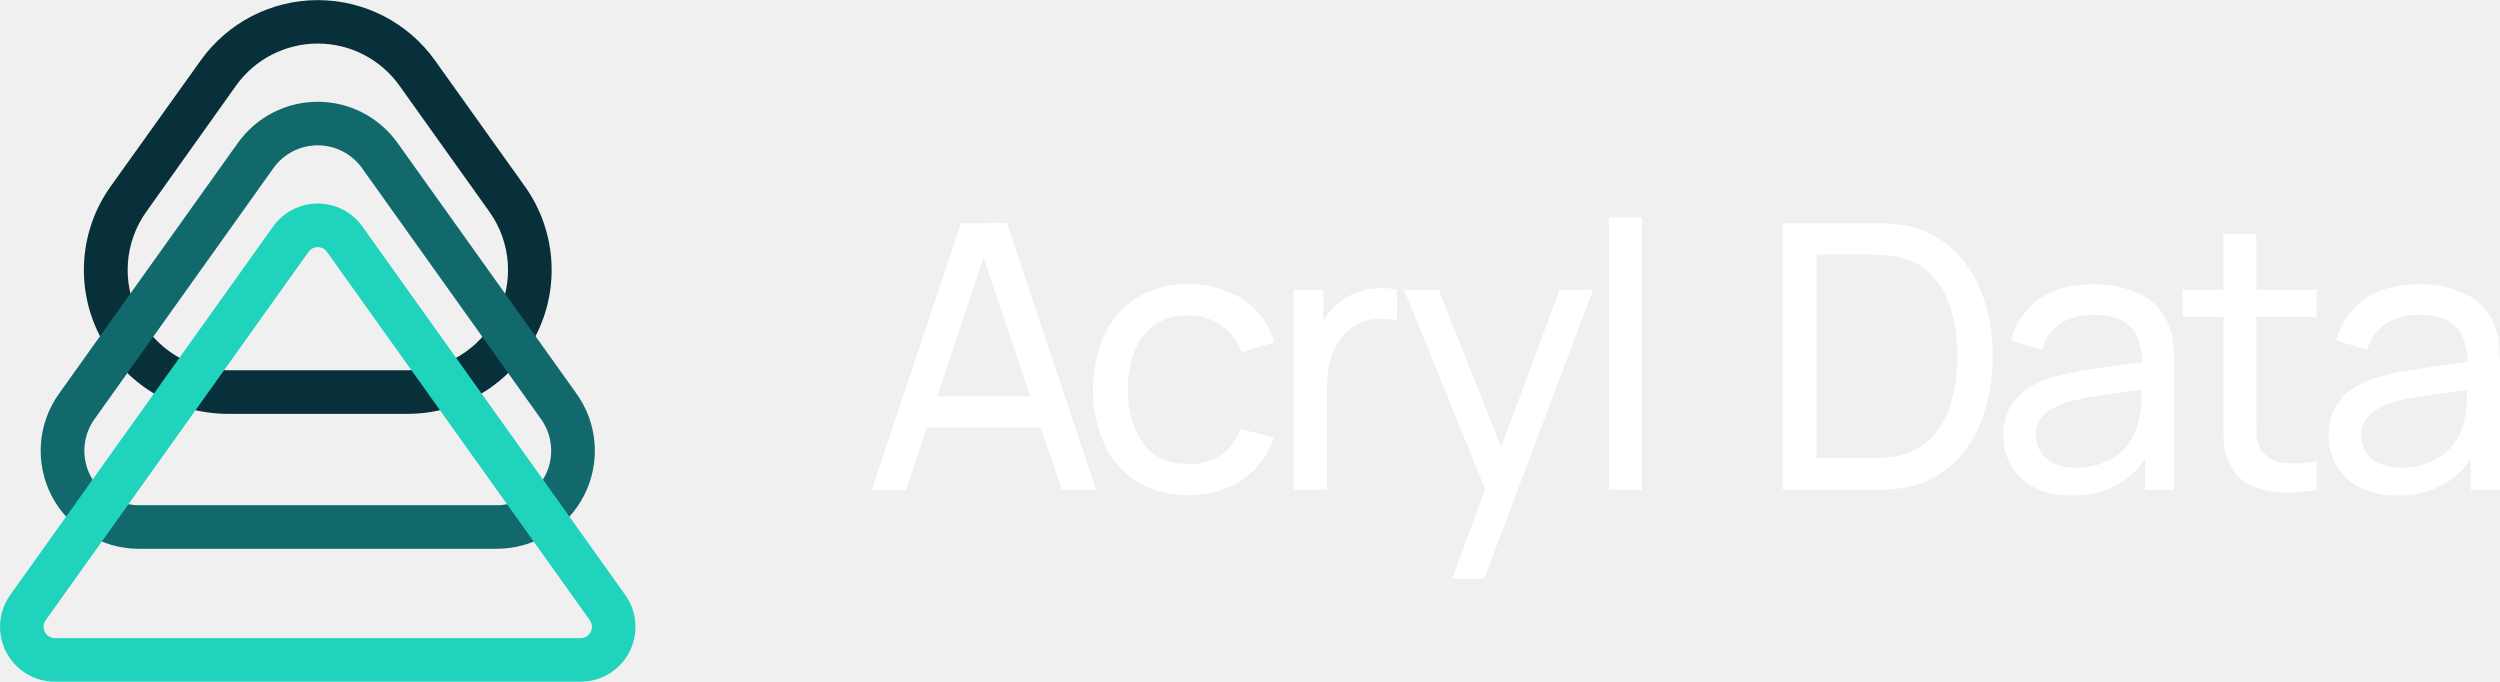
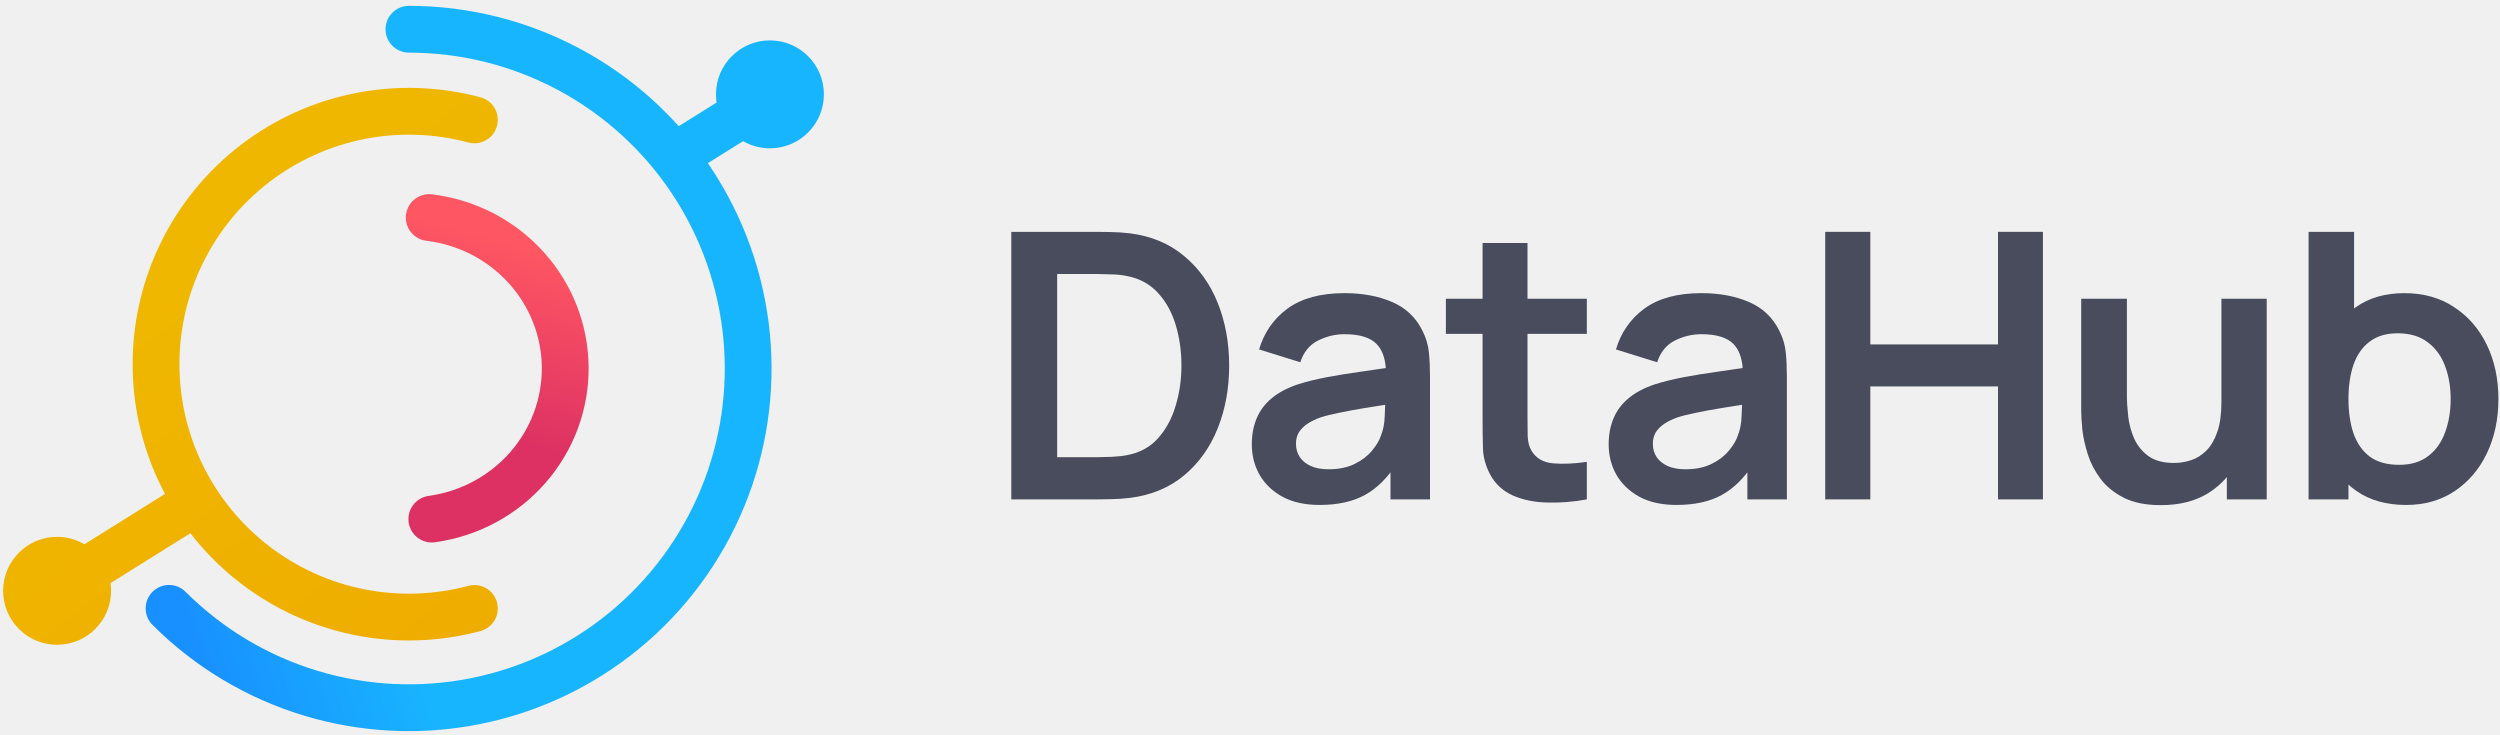
- <svg xmlns="http://www.w3.org/2000/svg" viewBox="0 0 459.11 125.19">
+ <svg xmlns="http://www.w3.org/2000/svg" width="381" height="112" viewBox="0 0 381 112" fill="none">
+   <path fill-rule="evenodd" clip-rule="evenodd" d="M55.497 21.196C60.759 20.149 66.191 20.327 71.373 21.715C73.275 22.225 75.231 21.096 75.74 19.194C76.25 17.292 75.121 15.337 73.219 14.827C66.98 13.156 60.441 12.942 54.106 14.202C47.772 15.462 41.812 18.162 36.688 22.094C31.564 26.026 27.413 31.084 24.556 36.876C21.699 42.669 20.214 49.041 20.214 55.5C20.214 61.959 21.699 68.331 24.556 74.123C24.746 74.509 24.942 74.892 25.144 75.271L12.863 82.947C11.642 82.229 10.219 81.817 8.7 81.817C4.158 81.817 0.476 85.499 0.476 90.041C0.476 94.583 4.158 98.265 8.7 98.265C13.242 98.265 16.924 94.583 16.924 90.041C16.924 89.643 16.896 89.252 16.841 88.87L29.014 81.262C31.225 84.12 33.802 86.692 36.688 88.906C41.812 92.838 47.772 95.538 54.106 96.798C60.441 98.058 66.98 97.844 73.219 96.172C75.121 95.663 76.25 93.707 75.74 91.805C75.231 89.903 73.275 88.775 71.373 89.284C66.191 90.673 60.759 90.851 55.497 89.804C50.236 88.757 45.285 86.514 41.029 83.248C36.773 79.982 33.325 75.781 30.952 70.969C28.579 66.158 27.345 60.865 27.345 55.5C27.345 50.135 28.579 44.842 30.952 40.03C33.325 35.219 36.773 31.017 41.029 27.751C45.285 24.485 50.236 22.242 55.497 21.196Z" fill="url(#paint0_linear_5_4491)" />
+   <path d="M65.41 33.156C71.114 33.846 76.356 36.551 80.165 40.751C83.974 44.95 86.092 50.356 86.14 55.962C86.188 61.567 84.164 67.007 80.43 71.268C76.694 75.531 71.5 78.323 65.809 79.108" stroke="url(#paint1_linear_5_4491)" stroke-width="7.131" stroke-linecap="round" stroke-linejoin="round" />
+   <path fill-rule="evenodd" clip-rule="evenodd" d="M62.321 0.892C60.352 0.892 58.755 2.488 58.755 4.457C58.755 6.426 60.352 8.023 62.321 8.023C70.237 8.023 78.03 9.975 85.011 13.706C91.993 17.438 97.946 22.833 102.343 29.415C106.741 35.997 109.448 43.562 110.224 51.439C111 59.317 109.821 67.264 106.792 74.578C103.762 81.891 98.976 88.344 92.857 93.366C86.738 98.388 79.475 101.823 71.712 103.367C63.948 104.911 55.923 104.517 48.348 102.219C40.773 99.921 33.882 95.791 28.285 90.194C26.892 88.801 24.634 88.801 23.242 90.194C21.85 91.586 21.85 93.844 23.242 95.236C29.669 101.663 37.581 106.405 46.278 109.043C54.975 111.682 64.189 112.134 73.103 110.361C82.016 108.588 90.356 104.644 97.381 98.878C104.407 93.113 109.902 85.703 113.38 77.307C116.858 68.91 118.211 59.785 117.32 50.74C116.43 41.696 113.322 33.01 108.273 25.453C108.142 25.257 108.009 25.062 107.876 24.867L113.243 21.513C114.448 22.207 115.847 22.603 117.337 22.603C121.88 22.603 125.562 18.921 125.562 14.379C125.562 9.837 121.88 6.155 117.337 6.155C112.795 6.155 109.113 9.837 109.113 14.379C109.113 14.803 109.145 15.219 109.207 15.626L103.439 19.231C99.156 14.461 94.062 10.458 88.373 7.417C80.358 3.133 71.409 0.892 62.321 0.892Z" fill="url(#paint2_linear_5_4491)" />
+   <path d="M366.692 76.955C363.687 76.955 361.167 76.247 359.132 74.831C357.097 73.415 355.566 71.49 354.539 69.055C353.512 66.601 352.999 63.855 352.999 60.815C352.999 57.739 353.512 54.983 354.539 52.548C355.566 50.113 357.069 48.197 359.046 46.8C361.043 45.384 363.506 44.676 366.435 44.676C369.345 44.676 371.865 45.384 373.995 46.8C376.144 48.197 377.808 50.113 378.987 52.548C380.166 54.964 380.756 57.72 380.756 60.815C380.756 63.873 380.175 66.62 379.015 69.055C377.855 71.49 376.22 73.415 374.109 74.831C371.998 76.247 369.525 76.955 366.692 76.955ZM351.829 76.105V35.333H358.761V54.643H357.905V76.105H351.829ZM365.636 70.839C367.424 70.839 368.898 70.395 370.058 69.508C371.218 68.621 372.074 67.422 372.625 65.912C373.196 64.383 373.481 62.684 373.481 60.815C373.481 58.965 373.196 57.286 372.625 55.776C372.055 54.246 371.17 53.038 369.972 52.151C368.774 51.245 367.253 50.792 365.408 50.792C363.658 50.792 362.232 51.217 361.129 52.066C360.026 52.897 359.208 54.067 358.676 55.577C358.162 57.069 357.905 58.815 357.905 60.815C357.905 62.797 358.162 64.543 358.676 66.054C359.208 67.564 360.035 68.743 361.157 69.593C362.299 70.423 363.791 70.839 365.636 70.839Z" fill="#484C5C" />
+   <path d="M329.302 76.982C327.02 76.982 325.137 76.605 323.654 75.85C322.17 75.094 320.991 74.132 320.116 72.962C319.241 71.791 318.595 70.545 318.176 69.224C317.758 67.903 317.482 66.657 317.349 65.487C317.235 64.297 317.178 63.335 317.178 62.598V45.525H324.139V60.248C324.139 61.192 324.205 62.259 324.338 63.448C324.471 64.618 324.776 65.751 325.251 66.846C325.746 67.921 326.468 68.809 327.419 69.507C328.389 70.206 329.692 70.555 331.327 70.555C332.202 70.555 333.068 70.413 333.923 70.13C334.779 69.847 335.549 69.366 336.234 68.686C336.938 67.988 337.499 67.034 337.917 65.826C338.336 64.618 338.545 63.089 338.545 61.239L342.624 62.967C342.624 65.571 342.111 67.931 341.084 70.045C340.076 72.159 338.583 73.849 336.605 75.113C334.627 76.359 332.193 76.982 329.302 76.982ZM339.372 76.104V66.619H338.545V45.525H345.448V76.104H339.372Z" fill="#484C5C" />
+   <path d="M278.163 76.105V35.333H285.038V52.491H304.494V35.333H311.34V76.105H304.494V58.89H285.038V76.105H278.163Z" fill="#484C5C" />
+   <path d="M255.488 76.953C253.263 76.953 251.38 76.538 249.84 75.707C248.299 74.858 247.13 73.735 246.331 72.338C245.551 70.941 245.161 69.403 245.161 67.723C245.161 66.251 245.408 64.929 245.903 63.759C246.397 62.57 247.158 61.55 248.185 60.701C249.212 59.833 250.543 59.125 252.179 58.577C253.415 58.181 254.86 57.822 256.515 57.501C258.188 57.181 259.995 56.888 261.935 56.624C263.894 56.34 265.938 56.038 268.068 55.718L265.615 57.105C265.634 54.991 265.159 53.434 264.189 52.433C263.219 51.433 261.583 50.932 259.282 50.932C257.894 50.932 256.553 51.253 255.26 51.895C253.966 52.537 253.063 53.641 252.55 55.208L246.274 53.254C247.034 50.668 248.48 48.592 250.61 47.025C252.759 45.458 255.65 44.675 259.282 44.675C262.021 44.675 264.426 45.119 266.499 46.006C268.591 46.893 270.141 48.346 271.149 50.366C271.701 51.442 272.034 52.546 272.148 53.679C272.262 54.793 272.319 56.01 272.319 57.332V76.104H266.3V69.478L267.298 70.554C265.91 72.763 264.284 74.386 262.42 75.424C260.575 76.444 258.265 76.953 255.488 76.953ZM256.857 71.517C258.417 71.517 259.748 71.243 260.851 70.696C261.954 70.148 262.829 69.478 263.476 68.686C264.141 67.893 264.588 67.147 264.816 66.449C265.178 65.581 265.377 64.59 265.415 63.476C265.472 62.343 265.501 61.428 265.501 60.729L267.612 61.352C265.539 61.673 263.761 61.956 262.277 62.202C260.794 62.447 259.52 62.683 258.455 62.91C257.39 63.117 256.448 63.353 255.631 63.617C254.832 63.901 254.157 64.231 253.605 64.608C253.054 64.986 252.626 65.42 252.321 65.911C252.036 66.402 251.894 66.977 251.894 67.638C251.894 68.393 252.084 69.063 252.464 69.648C252.844 70.215 253.396 70.668 254.119 71.007C254.86 71.347 255.773 71.517 256.857 71.517Z" fill="#484C5C" />
+   <path d="M241.833 76.106C239.798 76.484 237.801 76.644 235.842 76.588C233.902 76.55 232.162 76.201 230.622 75.54C229.081 74.861 227.911 73.794 227.113 72.341C226.409 71.019 226.038 69.67 226 68.292C225.962 66.914 225.943 65.356 225.943 63.62V37.033H232.79V63.224C232.79 64.45 232.799 65.526 232.818 66.451C232.856 67.376 233.056 68.131 233.417 68.716C234.102 69.849 235.195 70.481 236.698 70.614C238.2 70.746 239.912 70.67 241.833 70.387V76.106ZM220.352 50.878V45.527H241.833V50.878H220.352Z" fill="#484C5C" />
+   <path d="M201.101 76.953C198.876 76.953 196.994 76.538 195.453 75.707C193.913 74.858 192.743 73.735 191.944 72.338C191.165 70.941 190.775 69.403 190.775 67.723C190.775 66.251 191.022 64.929 191.516 63.759C192.011 62.57 192.772 61.55 193.799 60.701C194.825 59.833 196.157 59.125 197.792 58.577C199.028 58.181 200.474 57.822 202.128 57.501C203.802 57.181 205.609 56.888 207.549 56.624C209.507 56.34 211.552 56.038 213.682 55.718L211.229 57.105C211.248 54.991 210.772 53.434 209.802 52.433C208.832 51.433 207.197 50.932 204.896 50.932C203.507 50.932 202.166 51.253 200.873 51.895C199.58 52.537 198.677 53.641 198.163 55.208L191.887 53.254C192.648 50.668 194.093 48.592 196.223 47.025C198.372 45.458 201.263 44.675 204.896 44.675C207.634 44.675 210.04 45.119 212.113 46.006C214.205 46.893 215.755 48.346 216.763 50.366C217.314 51.442 217.647 52.546 217.761 53.679C217.875 54.793 217.932 56.01 217.932 57.332V76.104H211.913V69.478L212.912 70.554C211.523 72.763 209.897 74.386 208.034 75.424C206.189 76.444 203.878 76.953 201.101 76.953ZM202.471 71.517C204.03 71.517 205.361 71.243 206.465 70.696C207.568 70.148 208.442 69.478 209.089 68.686C209.755 67.893 210.202 67.147 210.43 66.449C210.791 65.581 210.991 64.59 211.029 63.476C211.086 62.343 211.114 61.428 211.114 60.729L213.225 61.352C211.152 61.673 209.374 61.956 207.891 62.202C206.407 62.447 205.133 62.683 204.068 62.91C203.003 63.117 202.062 63.353 201.244 63.617C200.445 63.901 199.77 64.231 199.219 64.608C198.667 64.986 198.239 65.42 197.935 65.911C197.65 66.402 197.507 66.977 197.507 67.638C197.507 68.393 197.697 69.063 198.078 69.648C198.458 70.215 199.009 70.668 199.732 71.007C200.474 71.347 201.387 71.517 202.471 71.517Z" fill="#484C5C" />
+   <path d="M154.121 76.105V35.333H167.215C167.557 35.333 168.232 35.342 169.24 35.361C170.267 35.38 171.256 35.446 172.207 35.559C175.459 35.974 178.207 37.126 180.451 39.013C182.714 40.882 184.426 43.27 185.586 46.177C186.746 49.084 187.326 52.264 187.326 55.719C187.326 59.173 186.746 62.354 185.586 65.261C184.426 68.168 182.714 70.565 180.451 72.453C178.207 74.321 175.459 75.463 172.207 75.879C171.275 75.992 170.295 76.058 169.268 76.077C168.241 76.096 167.557 76.105 167.215 76.105H154.121ZM161.11 69.678H167.215C167.785 69.678 168.508 69.659 169.383 69.621C170.276 69.583 171.066 69.499 171.75 69.366C173.69 69.008 175.269 68.149 176.486 66.79C177.703 65.431 178.597 63.779 179.167 61.835C179.757 59.891 180.052 57.852 180.052 55.719C180.052 53.51 179.757 51.434 179.167 49.49C178.578 47.545 177.665 45.913 176.429 44.591C175.212 43.27 173.652 42.43 171.75 42.071C171.066 41.92 170.276 41.835 169.383 41.816C168.508 41.779 167.785 41.76 167.215 41.76H161.11V69.678Z" fill="#484C5C" />
  <defs>
-     <style>.cls-1{fill:#fff;}.cls-2{fill:#08303a;}.cls-3{fill:#11696b;}.cls-4{fill:#20d3bd;}</style>
+     <linearGradient id="paint0_linear_5_4491" x1="73.899" y1="107.175" x2="26.492" y2="45.052" gradientUnits="userSpaceOnUse">
+       <stop stop-color="#EFAB00" />
+       <stop offset="1" stop-color="#EFB700" />
+     </linearGradient>
+     <linearGradient id="paint1_linear_5_4491" x1="49.31" y1="59.207" x2="57.006" y2="31.305" gradientUnits="userSpaceOnUse">
+       <stop stop-color="#DD3163" />
+       <stop offset="1" stop-color="#FF5663" />
+     </linearGradient>
+     <linearGradient id="paint2_linear_5_4491" x1="26.461" y1="92.99" x2="57.961" y2="82.534" gradientUnits="userSpaceOnUse">
+       <stop offset="0.03" stop-color="#1890FF" />
+       <stop offset="1" stop-color="#18B5FF" />
+     </linearGradient>
  </defs>
-   <g id="artwork">
-     <path class="cls-1" d="M176.47,41l-16.4,49h6.3l3.83-11.47h20.94L195,89.94h6.3l-16.4-49ZM172.1,72.79l8.52-25.47,8.6,25.47Z" />
-     <path class="cls-1" d="M212,59.67a10.47,10.47,0,0,1,6.22-1.75,10.34,10.34,0,0,1,6,1.77,9.86,9.86,0,0,1,3.76,5l6-1.8A13.77,13.77,0,0,0,228.29,55a19.15,19.15,0,0,0-19.44-.41,16.09,16.09,0,0,0-6,6.82,24.79,24.79,0,0,0-.05,20.13,16,16,0,0,0,5.94,6.89A19,19,0,0,0,228,88.24a15.82,15.82,0,0,0,5.95-7.86l-6.12-1.6a10.14,10.14,0,0,1-3.61,4.78,10.27,10.27,0,0,1-6,1.65q-5.47,0-8.25-3.76t-2.84-9.88a20,20,0,0,1,1.22-7.06A10.37,10.37,0,0,1,212,59.67Z" />
-     <path class="cls-1" d="M253,52.94a14.22,14.22,0,0,0-3.68.73,10.46,10.46,0,0,0-3.23,1.77,10,10,0,0,0-2.33,2.35A14.73,14.73,0,0,0,243,59V53.19h-5.41V89.94h6.09V71.5a24.13,24.13,0,0,1,.38-4.27,12.87,12.87,0,0,1,1.34-3.9,9,9,0,0,1,2.74-3.06,8.53,8.53,0,0,1,4.22-1.67,11.21,11.21,0,0,1,4.18.28V53.19A12.1,12.1,0,0,0,253,52.94Z" />
-     <polygon class="cls-1" points="275.67 82.1 264.2 53.19 257.84 53.19 272.74 89.81 266.69 106.27 272.57 106.27 292.58 53.19 286.42 53.19 275.67 82.1" />
-     <rect class="cls-1" x="295.48" y="39.93" width="6.06" height="50.01" />
-     <path class="cls-1" d="M358.2,45.39a17.39,17.39,0,0,0-9.51-4.14,28.76,28.76,0,0,0-3.57-.27l-2.62,0H327.4v49h15.1l2.6,0c1.26,0,2.46-.12,3.59-.26a17.45,17.45,0,0,0,9.51-4.13A21.06,21.06,0,0,0,364,76.91a32.67,32.67,0,0,0,1.94-11.47A32.66,32.66,0,0,0,364,54,21,21,0,0,0,358.2,45.39Zm.12,28.49a15.78,15.78,0,0,1-3.64,6.53,11.57,11.57,0,0,1-6.5,3.37,24.06,24.06,0,0,1-2.79.29c-1.06.06-2,.08-2.89.08h-8.88V46.73h8.88c.82,0,1.77,0,2.86.07a18.91,18.91,0,0,1,2.82.3,11.56,11.56,0,0,1,6.47,3.3,15.78,15.78,0,0,1,3.65,6.5,29.38,29.38,0,0,1,1.18,8.54A29.69,29.69,0,0,1,358.32,73.88Z" />
-     <path class="cls-1" d="M398.12,59.35A10.56,10.56,0,0,0,393,54a19.14,19.14,0,0,0-8.59-1.79q-6.22,0-10,2.76a13.49,13.49,0,0,0-5.14,7.59L375,64.25a8.24,8.24,0,0,1,3.52-4.92,11.14,11.14,0,0,1,5.84-1.51q5,0,7.09,2.35c1.24,1.41,1.88,3.51,2,6.29l-4,.55c-2.22.29-4.42.61-6.58,1a55.44,55.44,0,0,0-5.87,1.24,16.13,16.13,0,0,0-4.8,2.23A9.74,9.74,0,0,0,369,75a10.74,10.74,0,0,0-1.11,5,10.85,10.85,0,0,0,1.41,5.45,10.36,10.36,0,0,0,4.19,4A14.21,14.21,0,0,0,380.33,91a17,17,0,0,0,9.06-2.28,14.47,14.47,0,0,0,4.55-4.47v5.73h5.37V67.21c0-1.45-.07-2.84-.2-4.17A11.84,11.84,0,0,0,398.12,59.35Zm-5.44,18.07a10,10,0,0,1-1.91,4.2,10.66,10.66,0,0,1-3.86,3.1,12.8,12.8,0,0,1-5.66,1.17A9.2,9.2,0,0,1,377,85a5.69,5.69,0,0,1-2.38-2.21,5.76,5.76,0,0,1-.77-2.86,5.06,5.06,0,0,1,.8-2.91,6.4,6.4,0,0,1,2.11-1.92,14.76,14.76,0,0,1,2.81-1.23,43.17,43.17,0,0,1,4.59-1c1.7-.28,3.51-.55,5.41-.8l3.7-.49c0,.57,0,1.23,0,2A14.31,14.31,0,0,1,392.68,77.42Z" />
-     <path class="cls-1" d="M414.36,43H408.3v10.2h-7.45v5h7.45V76.06c0,1.88,0,3.56.09,5a10.51,10.51,0,0,0,1.17,4.4,8,8,0,0,0,3.78,3.66A14.4,14.4,0,0,0,419,90.46a27.81,27.81,0,0,0,6.45-.52V84.73a22.49,22.49,0,0,1-6.45.21,5,5,0,0,1-3.89-2.56,5.77,5.77,0,0,1-.7-2.75c0-1.07-.05-2.35-.05-3.85V58.19h11.09v-5H414.36Z" />
-     <path class="cls-1" d="M458.91,63a11.84,11.84,0,0,0-1-3.69A10.58,10.58,0,0,0,452.76,54a19.08,19.08,0,0,0-8.59-1.79q-6.23,0-10,2.76A13.44,13.44,0,0,0,429,62.52l5.75,1.73a8.2,8.2,0,0,1,3.52-4.92,11.14,11.14,0,0,1,5.84-1.51c3.35,0,5.72.78,7.09,2.35q1.85,2.11,1.95,6.29l-4,.55c-2.23.29-4.42.61-6.59,1a56.53,56.53,0,0,0-5.87,1.24,16.07,16.07,0,0,0-4.79,2.23A9.87,9.87,0,0,0,428.74,75a11.59,11.59,0,0,0,.31,10.47,10.36,10.36,0,0,0,4.19,4A14.17,14.17,0,0,0,440.12,91a17,17,0,0,0,9.07-2.28,14.34,14.34,0,0,0,4.54-4.47v5.73h5.38V67.21C459.11,65.76,459,64.37,458.91,63Zm-6.44,14.38a10,10,0,0,1-1.9,4.2,10.74,10.74,0,0,1-3.86,3.1A12.81,12.81,0,0,1,441,85.89a9.16,9.16,0,0,1-4.23-.85,5.69,5.69,0,0,1-2.38-2.21,5.76,5.76,0,0,1-.77-2.86,5.06,5.06,0,0,1,.8-2.91,6.3,6.3,0,0,1,2.11-1.92,14.49,14.49,0,0,1,2.81-1.23,43.17,43.17,0,0,1,4.59-1q2.55-.42,5.41-.8l3.7-.49c0,.57,0,1.23,0,2A14.72,14.72,0,0,1,452.47,77.42Z" />
-     <path class="cls-2" d="M96.39,34.23,79.87,11.08a26.43,26.43,0,0,0-43,0L20.32,34.23A26.42,26.42,0,0,0,41.83,76h33A26.42,26.42,0,0,0,96.39,34.23ZM74.87,68h-33a18.42,18.42,0,0,1-15-29.12L43.35,15.72a18.43,18.43,0,0,1,30,0L89.87,38.88A18.42,18.42,0,0,1,74.87,68Z" />
-     <path class="cls-3" d="M105.89,72.32,73,26.24a18,18,0,0,0-29.31,0L10.82,72.32a18,18,0,0,0,14.65,28.46H91.24a18,18,0,0,0,14.65-28.46ZM91.24,92.78H25.47A10,10,0,0,1,17.33,77L50.21,30.88a10,10,0,0,1,16.28,0L99.38,77A10,10,0,0,1,91.24,92.78Z" />
-     <path class="cls-4" d="M114.83,109.26,66.56,41.61a10.07,10.07,0,0,0-16.41,0L1.88,109.26a10.08,10.08,0,0,0,8.2,15.93h96.55a10.08,10.08,0,0,0,8.2-15.93Zm-8.2,7.93H10.08a2.08,2.08,0,0,1-1.69-3.29L56.66,46.25a2.08,2.08,0,0,1,1.69-.87,2.05,2.05,0,0,1,1.69.87l48.28,67.65A2.08,2.08,0,0,1,106.63,117.19Z" />
-   </g>
</svg>
